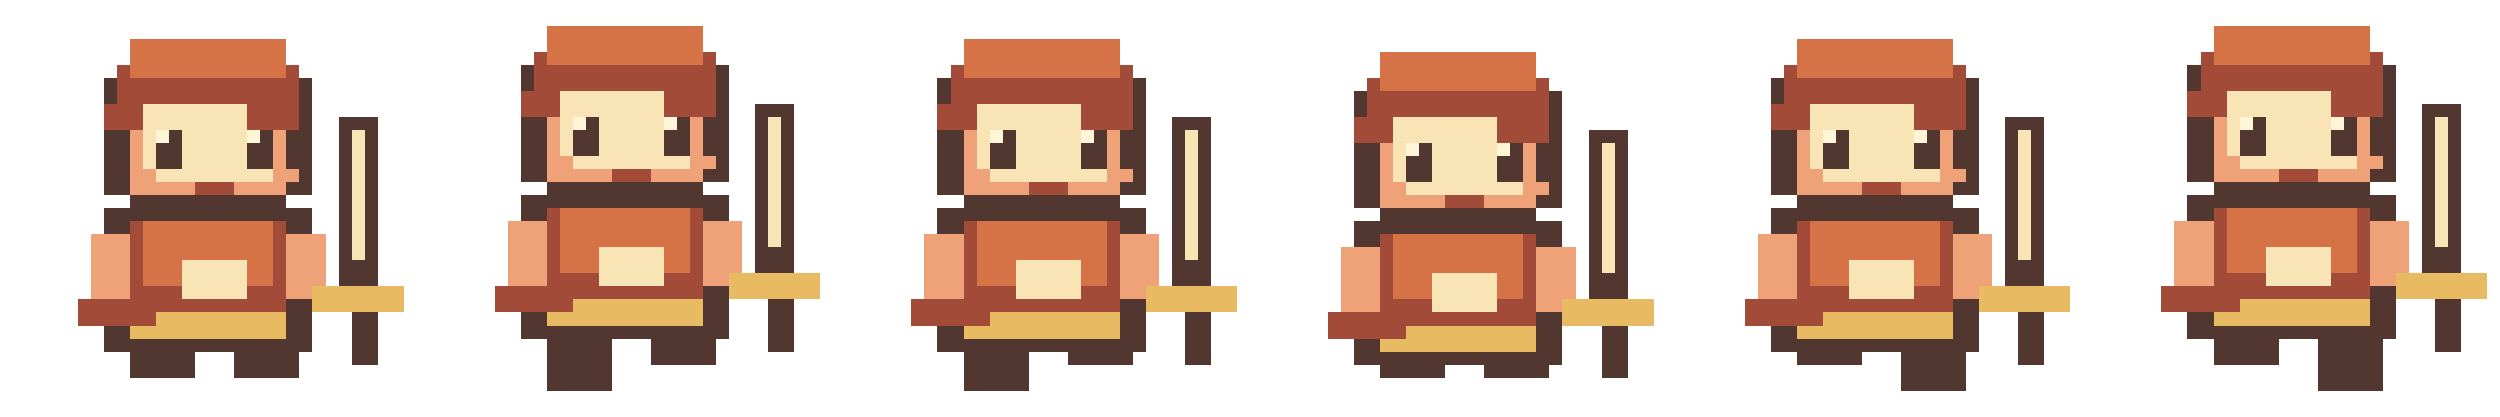
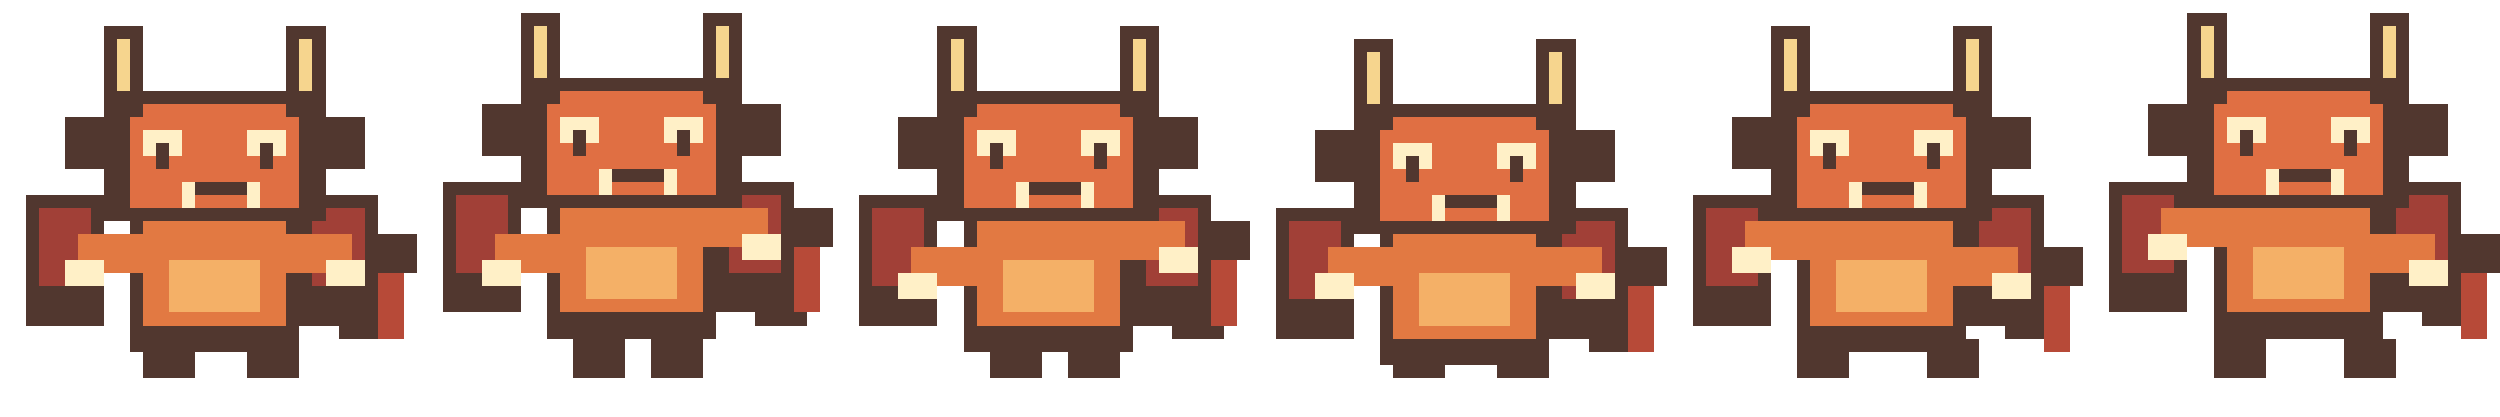
<svg xmlns="http://www.w3.org/2000/svg" width="192" height="32" viewBox="0 0 192 32" shape-rendering="crispEdges">
  <g transform="translate(0 0)">
-     <rect x="10" y="25" width="5" height="4" fill="#51372f" />
-     <rect x="18" y="25" width="5" height="4" fill="#51372f" />
-     <rect x="8" y="16" width="16" height="11" fill="#51372f" />
-     <rect x="7" y="18" width="18" height="6" fill="#51372f" />
-     <rect x="10" y="17" width="12" height="8" fill="#a34b39" />
-     <rect x="11" y="17" width="10" height="5" fill="#d57346" />
-     <rect x="10" y="24" width="12" height="2" fill="#e8ba61" />
-     <rect x="14" y="20" width="5" height="3" fill="#f9e4b5" />
-     <rect x="7" y="18" width="3" height="5" fill="#efa278" />
-     <rect x="22" y="18" width="3" height="5" fill="#efa278" />
-     <rect x="10" y="4" width="12" height="2" fill="#51372f" />
-     <rect x="8" y="6" width="16" height="9" fill="#51372f" />
-     <rect x="10" y="15" width="12" height="2" fill="#51372f" />
-     <rect x="10" y="7" width="12" height="8" fill="#efa278" />
-     <rect x="11" y="8" width="10" height="6" fill="#f9e4b5" />
-     <rect x="12" y="10" width="2" height="3" fill="#51372f" />
-     <rect x="19" y="10" width="2" height="3" fill="#51372f" />
-     <rect x="12" y="10" width="1" height="1" fill="#fff5d7" />
-     <rect x="19" y="10" width="1" height="1" fill="#fff5d7" />
-     <rect x="15" y="14" width="3" height="1" fill="#a34b39" />
-     <rect x="10" y="13" width="2" height="1" fill="#efa278" />
-     <rect x="21" y="13" width="2" height="1" fill="#efa278" />
-     <rect x="9" y="5" width="14" height="3" fill="#a34b39" />
-     <rect x="10" y="3" width="12" height="3" fill="#d57346" />
-     <rect x="8" y="8" width="3" height="2" fill="#a34b39" />
-     <rect x="19" y="6" width="4" height="4" fill="#a34b39" />
-     <rect x="26" y="9" width="3" height="14" fill="#51372f" />
-     <rect x="27" y="10" width="1" height="10" fill="#f9e4b5" />
-     <rect x="24" y="22" width="7" height="2" fill="#e8ba61" />
-     <rect x="27" y="24" width="2" height="4" fill="#51372f" />
-     <rect x="6" y="23" width="6" height="2" fill="#a34b39" />
+     <rect x="2" y="15" width="6" height="10" fill="#51372f" />
+     <rect x="3" y="16" width="4" height="6" fill="#a14037" />
+     <rect x="23" y="15" width="6" height="10" fill="#51372f" />
+     <rect x="24" y="16" width="4" height="6" fill="#a14037" />
+     <rect x="10" y="16" width="13" height="11" fill="#51372f" />
+     <rect x="11" y="17" width="11" height="8" fill="#e27942" />
+     <rect x="13" y="20" width="7" height="4" fill="#f4b067" />
+     <rect x="8" y="7" width="17" height="10" fill="#51372f" />
+     <rect x="10" y="8" width="13" height="8" fill="#e06f43" />
+     <rect x="5" y="9" width="5" height="4" fill="#51372f" />
+     <rect x="24" y="9" width="4" height="4" fill="#51372f" />
+     <rect x="8" y="2" width="3" height="7" fill="#51372f" />
+     <rect x="22" y="2" width="3" height="7" fill="#51372f" />
+     <rect x="9" y="3" width="1" height="4" fill="#f6d58e" />
+     <rect x="23" y="3" width="1" height="4" fill="#f6d58e" />
+     <rect x="11" y="10" width="3" height="2" fill="#fff0c7" />
+     <rect x="19" y="10" width="3" height="2" fill="#fff0c7" />
+     <rect x="12" y="11" width="1" height="2" fill="#51372f" />
+     <rect x="20" y="11" width="1" height="2" fill="#51372f" />
+     <rect x="14" y="14" width="6" height="1" fill="#51372f" />
+     <rect x="14" y="14" width="1" height="2" fill="#fff0c7" />
+     <rect x="19" y="14" width="1" height="2" fill="#fff0c7" />
+     <rect x="6" y="18" width="5" height="3" fill="#e27942" />
+     <rect x="22" y="18" width="5" height="3" fill="#e27942" />
+     <rect x="5" y="20" width="3" height="2" fill="#fff0c7" />
+     <rect x="25" y="20" width="3" height="2" fill="#fff0c7" />
+     <rect x="11" y="26" width="4" height="3" fill="#51372f" />
+     <rect x="19" y="26" width="4" height="3" fill="#51372f" />
+     <rect x="26" y="24" width="4" height="2" fill="#51372f" />
+     <rect x="29" y="20" width="2" height="6" fill="#b74a38" />
+     <rect x="28" y="18" width="4" height="3" fill="#51372f" />
  </g>
  <g transform="translate(32 0)">
-     <rect x="10" y="26" width="5" height="4" fill="#51372f" />
-     <rect x="18" y="24" width="5" height="4" fill="#51372f" />
-     <rect x="8" y="15" width="16" height="11" fill="#51372f" />
-     <rect x="7" y="17" width="18" height="6" fill="#51372f" />
-     <rect x="10" y="16" width="12" height="8" fill="#a34b39" />
-     <rect x="11" y="16" width="10" height="5" fill="#d57346" />
-     <rect x="10" y="23" width="12" height="2" fill="#e8ba61" />
-     <rect x="14" y="19" width="5" height="3" fill="#f9e4b5" />
-     <rect x="7" y="17" width="3" height="5" fill="#efa278" />
-     <rect x="22" y="17" width="3" height="5" fill="#efa278" />
-     <rect x="10" y="3" width="12" height="2" fill="#51372f" />
-     <rect x="8" y="5" width="16" height="9" fill="#51372f" />
-     <rect x="10" y="14" width="12" height="2" fill="#51372f" />
-     <rect x="10" y="6" width="12" height="8" fill="#efa278" />
-     <rect x="11" y="7" width="10" height="6" fill="#f9e4b5" />
-     <rect x="12" y="9" width="2" height="3" fill="#51372f" />
-     <rect x="19" y="9" width="2" height="3" fill="#51372f" />
-     <rect x="12" y="9" width="1" height="1" fill="#fff5d7" />
-     <rect x="19" y="9" width="1" height="1" fill="#fff5d7" />
-     <rect x="15" y="13" width="3" height="1" fill="#a34b39" />
-     <rect x="10" y="12" width="2" height="1" fill="#efa278" />
-     <rect x="21" y="12" width="2" height="1" fill="#efa278" />
-     <rect x="9" y="4" width="14" height="3" fill="#a34b39" />
-     <rect x="10" y="2" width="12" height="3" fill="#d57346" />
-     <rect x="8" y="7" width="3" height="2" fill="#a34b39" />
-     <rect x="19" y="5" width="4" height="4" fill="#a34b39" />
-     <rect x="26" y="8" width="3" height="14" fill="#51372f" />
-     <rect x="27" y="9" width="1" height="10" fill="#f9e4b5" />
-     <rect x="24" y="21" width="7" height="2" fill="#e8ba61" />
-     <rect x="27" y="23" width="2" height="4" fill="#51372f" />
-     <rect x="6" y="22" width="6" height="2" fill="#a34b39" />
+     <rect x="2" y="14" width="6" height="10" fill="#51372f" />
+     <rect x="3" y="15" width="4" height="6" fill="#a14037" />
+     <rect x="23" y="14" width="6" height="10" fill="#51372f" />
+     <rect x="24" y="15" width="4" height="6" fill="#a14037" />
+     <rect x="10" y="15" width="13" height="11" fill="#51372f" />
+     <rect x="11" y="16" width="11" height="8" fill="#e27942" />
+     <rect x="13" y="19" width="7" height="4" fill="#f4b067" />
+     <rect x="8" y="6" width="17" height="10" fill="#51372f" />
+     <rect x="10" y="7" width="13" height="8" fill="#e06f43" />
+     <rect x="5" y="8" width="5" height="4" fill="#51372f" />
+     <rect x="24" y="8" width="4" height="4" fill="#51372f" />
+     <rect x="8" y="1" width="3" height="7" fill="#51372f" />
+     <rect x="22" y="1" width="3" height="7" fill="#51372f" />
+     <rect x="9" y="2" width="1" height="4" fill="#f6d58e" />
+     <rect x="23" y="2" width="1" height="4" fill="#f6d58e" />
+     <rect x="11" y="9" width="3" height="2" fill="#fff0c7" />
+     <rect x="19" y="9" width="3" height="2" fill="#fff0c7" />
+     <rect x="12" y="10" width="1" height="2" fill="#51372f" />
+     <rect x="20" y="10" width="1" height="2" fill="#51372f" />
+     <rect x="14" y="13" width="6" height="1" fill="#51372f" />
+     <rect x="14" y="13" width="1" height="2" fill="#fff0c7" />
+     <rect x="19" y="13" width="1" height="2" fill="#fff0c7" />
+     <rect x="6" y="18" width="5" height="3" fill="#e27942" />
+     <rect x="22" y="16" width="5" height="3" fill="#e27942" />
+     <rect x="5" y="20" width="3" height="2" fill="#fff0c7" />
+     <rect x="25" y="18" width="3" height="2" fill="#fff0c7" />
+     <rect x="12" y="26" width="4" height="3" fill="#51372f" />
+     <rect x="18" y="26" width="4" height="3" fill="#51372f" />
+     <rect x="26" y="23" width="4" height="2" fill="#51372f" />
+     <rect x="29" y="18" width="2" height="6" fill="#b74a38" />
+     <rect x="28" y="16" width="4" height="3" fill="#51372f" />
  </g>
  <g transform="translate(64 0)">
-     <rect x="10" y="26" width="5" height="4" fill="#51372f" />
-     <rect x="18" y="24" width="5" height="4" fill="#51372f" />
-     <rect x="8" y="16" width="16" height="11" fill="#51372f" />
-     <rect x="7" y="18" width="18" height="6" fill="#51372f" />
-     <rect x="10" y="17" width="12" height="8" fill="#a34b39" />
-     <rect x="11" y="17" width="10" height="5" fill="#d57346" />
-     <rect x="10" y="24" width="12" height="2" fill="#e8ba61" />
-     <rect x="14" y="20" width="5" height="3" fill="#f9e4b5" />
-     <rect x="7" y="18" width="3" height="5" fill="#efa278" />
-     <rect x="22" y="18" width="3" height="5" fill="#efa278" />
-     <rect x="10" y="4" width="12" height="2" fill="#51372f" />
-     <rect x="8" y="6" width="16" height="9" fill="#51372f" />
-     <rect x="10" y="15" width="12" height="2" fill="#51372f" />
-     <rect x="10" y="7" width="12" height="8" fill="#efa278" />
-     <rect x="11" y="8" width="10" height="6" fill="#f9e4b5" />
-     <rect x="12" y="10" width="2" height="3" fill="#51372f" />
-     <rect x="19" y="10" width="2" height="3" fill="#51372f" />
-     <rect x="12" y="10" width="1" height="1" fill="#fff5d7" />
-     <rect x="19" y="10" width="1" height="1" fill="#fff5d7" />
-     <rect x="15" y="14" width="3" height="1" fill="#a34b39" />
-     <rect x="10" y="13" width="2" height="1" fill="#efa278" />
-     <rect x="21" y="13" width="2" height="1" fill="#efa278" />
-     <rect x="9" y="5" width="14" height="3" fill="#a34b39" />
-     <rect x="10" y="3" width="12" height="3" fill="#d57346" />
-     <rect x="8" y="8" width="3" height="2" fill="#a34b39" />
-     <rect x="19" y="6" width="4" height="4" fill="#a34b39" />
-     <rect x="26" y="9" width="3" height="14" fill="#51372f" />
-     <rect x="27" y="10" width="1" height="10" fill="#f9e4b5" />
-     <rect x="24" y="22" width="7" height="2" fill="#e8ba61" />
-     <rect x="27" y="24" width="2" height="4" fill="#51372f" />
-     <rect x="6" y="23" width="6" height="2" fill="#a34b39" />
+     <rect x="2" y="15" width="6" height="10" fill="#51372f" />
+     <rect x="3" y="16" width="4" height="6" fill="#a14037" />
+     <rect x="23" y="15" width="6" height="10" fill="#51372f" />
+     <rect x="24" y="16" width="4" height="6" fill="#a14037" />
+     <rect x="10" y="16" width="13" height="11" fill="#51372f" />
+     <rect x="11" y="17" width="11" height="8" fill="#e27942" />
+     <rect x="13" y="20" width="7" height="4" fill="#f4b067" />
+     <rect x="8" y="7" width="17" height="10" fill="#51372f" />
+     <rect x="10" y="8" width="13" height="8" fill="#e06f43" />
+     <rect x="5" y="9" width="5" height="4" fill="#51372f" />
+     <rect x="24" y="9" width="4" height="4" fill="#51372f" />
+     <rect x="8" y="2" width="3" height="7" fill="#51372f" />
+     <rect x="22" y="2" width="3" height="7" fill="#51372f" />
+     <rect x="9" y="3" width="1" height="4" fill="#f6d58e" />
+     <rect x="23" y="3" width="1" height="4" fill="#f6d58e" />
+     <rect x="11" y="10" width="3" height="2" fill="#fff0c7" />
+     <rect x="19" y="10" width="3" height="2" fill="#fff0c7" />
+     <rect x="12" y="11" width="1" height="2" fill="#51372f" />
+     <rect x="20" y="11" width="1" height="2" fill="#51372f" />
+     <rect x="14" y="14" width="6" height="1" fill="#51372f" />
+     <rect x="14" y="14" width="1" height="2" fill="#fff0c7" />
+     <rect x="19" y="14" width="1" height="2" fill="#fff0c7" />
+     <rect x="6" y="19" width="5" height="3" fill="#e27942" />
+     <rect x="22" y="17" width="5" height="3" fill="#e27942" />
+     <rect x="5" y="21" width="3" height="2" fill="#fff0c7" />
+     <rect x="25" y="19" width="3" height="2" fill="#fff0c7" />
+     <rect x="12" y="26" width="4" height="3" fill="#51372f" />
+     <rect x="18" y="26" width="4" height="3" fill="#51372f" />
+     <rect x="26" y="24" width="4" height="2" fill="#51372f" />
+     <rect x="29" y="19" width="2" height="6" fill="#b74a38" />
+     <rect x="28" y="17" width="4" height="3" fill="#51372f" />
  </g>
  <g transform="translate(96 0)">
-     <rect x="10" y="25" width="5" height="4" fill="#51372f" />
-     <rect x="18" y="25" width="5" height="4" fill="#51372f" />
-     <rect x="8" y="17" width="16" height="11" fill="#51372f" />
-     <rect x="7" y="19" width="18" height="6" fill="#51372f" />
-     <rect x="10" y="18" width="12" height="8" fill="#a34b39" />
-     <rect x="11" y="18" width="10" height="5" fill="#d57346" />
-     <rect x="10" y="25" width="12" height="2" fill="#e8ba61" />
-     <rect x="14" y="21" width="5" height="3" fill="#f9e4b5" />
-     <rect x="7" y="19" width="3" height="5" fill="#efa278" />
-     <rect x="22" y="19" width="3" height="5" fill="#efa278" />
-     <rect x="10" y="5" width="12" height="2" fill="#51372f" />
-     <rect x="8" y="7" width="16" height="9" fill="#51372f" />
-     <rect x="10" y="16" width="12" height="2" fill="#51372f" />
-     <rect x="10" y="8" width="12" height="8" fill="#efa278" />
-     <rect x="11" y="9" width="10" height="6" fill="#f9e4b5" />
-     <rect x="12" y="11" width="2" height="3" fill="#51372f" />
-     <rect x="19" y="11" width="2" height="3" fill="#51372f" />
-     <rect x="12" y="11" width="1" height="1" fill="#fff5d7" />
-     <rect x="19" y="11" width="1" height="1" fill="#fff5d7" />
-     <rect x="15" y="15" width="3" height="1" fill="#a34b39" />
-     <rect x="10" y="14" width="2" height="1" fill="#efa278" />
-     <rect x="21" y="14" width="2" height="1" fill="#efa278" />
-     <rect x="9" y="6" width="14" height="3" fill="#a34b39" />
-     <rect x="10" y="4" width="12" height="3" fill="#d57346" />
-     <rect x="8" y="9" width="3" height="2" fill="#a34b39" />
-     <rect x="19" y="7" width="4" height="4" fill="#a34b39" />
-     <rect x="26" y="10" width="3" height="14" fill="#51372f" />
-     <rect x="27" y="11" width="1" height="10" fill="#f9e4b5" />
-     <rect x="24" y="23" width="7" height="2" fill="#e8ba61" />
-     <rect x="27" y="25" width="2" height="4" fill="#51372f" />
-     <rect x="6" y="24" width="6" height="2" fill="#a34b39" />
+     <rect x="2" y="16" width="6" height="10" fill="#51372f" />
+     <rect x="3" y="17" width="4" height="6" fill="#a14037" />
+     <rect x="23" y="16" width="6" height="10" fill="#51372f" />
+     <rect x="24" y="17" width="4" height="6" fill="#a14037" />
+     <rect x="10" y="17" width="13" height="11" fill="#51372f" />
+     <rect x="11" y="18" width="11" height="8" fill="#e27942" />
+     <rect x="13" y="21" width="7" height="4" fill="#f4b067" />
+     <rect x="8" y="8" width="17" height="10" fill="#51372f" />
+     <rect x="10" y="9" width="13" height="8" fill="#e06f43" />
+     <rect x="5" y="10" width="5" height="4" fill="#51372f" />
+     <rect x="24" y="10" width="4" height="4" fill="#51372f" />
+     <rect x="8" y="3" width="3" height="7" fill="#51372f" />
+     <rect x="22" y="3" width="3" height="7" fill="#51372f" />
+     <rect x="9" y="4" width="1" height="4" fill="#f6d58e" />
+     <rect x="23" y="4" width="1" height="4" fill="#f6d58e" />
+     <rect x="11" y="11" width="3" height="2" fill="#fff0c7" />
+     <rect x="19" y="11" width="3" height="2" fill="#fff0c7" />
+     <rect x="12" y="12" width="1" height="2" fill="#51372f" />
+     <rect x="20" y="12" width="1" height="2" fill="#51372f" />
+     <rect x="14" y="15" width="6" height="1" fill="#51372f" />
+     <rect x="14" y="15" width="1" height="2" fill="#fff0c7" />
+     <rect x="19" y="15" width="1" height="2" fill="#fff0c7" />
+     <rect x="6" y="19" width="5" height="3" fill="#e27942" />
+     <rect x="22" y="19" width="5" height="3" fill="#e27942" />
+     <rect x="5" y="21" width="3" height="2" fill="#fff0c7" />
+     <rect x="25" y="21" width="3" height="2" fill="#fff0c7" />
+     <rect x="11" y="26" width="4" height="3" fill="#51372f" />
+     <rect x="19" y="26" width="4" height="3" fill="#51372f" />
+     <rect x="26" y="25" width="4" height="2" fill="#51372f" />
+     <rect x="29" y="21" width="2" height="6" fill="#b74a38" />
+     <rect x="28" y="19" width="4" height="3" fill="#51372f" />
  </g>
  <g transform="translate(128 0)">
-     <rect x="10" y="24" width="5" height="4" fill="#51372f" />
-     <rect x="18" y="26" width="5" height="4" fill="#51372f" />
-     <rect x="8" y="16" width="16" height="11" fill="#51372f" />
-     <rect x="7" y="18" width="18" height="6" fill="#51372f" />
-     <rect x="10" y="17" width="12" height="8" fill="#a34b39" />
-     <rect x="11" y="17" width="10" height="5" fill="#d57346" />
-     <rect x="10" y="24" width="12" height="2" fill="#e8ba61" />
-     <rect x="14" y="20" width="5" height="3" fill="#f9e4b5" />
-     <rect x="7" y="18" width="3" height="5" fill="#efa278" />
-     <rect x="22" y="18" width="3" height="5" fill="#efa278" />
-     <rect x="10" y="4" width="12" height="2" fill="#51372f" />
-     <rect x="8" y="6" width="16" height="9" fill="#51372f" />
-     <rect x="10" y="15" width="12" height="2" fill="#51372f" />
-     <rect x="10" y="7" width="12" height="8" fill="#efa278" />
-     <rect x="11" y="8" width="10" height="6" fill="#f9e4b5" />
-     <rect x="12" y="10" width="2" height="3" fill="#51372f" />
-     <rect x="19" y="10" width="2" height="3" fill="#51372f" />
-     <rect x="12" y="10" width="1" height="1" fill="#fff5d7" />
-     <rect x="19" y="10" width="1" height="1" fill="#fff5d7" />
-     <rect x="15" y="14" width="3" height="1" fill="#a34b39" />
-     <rect x="10" y="13" width="2" height="1" fill="#efa278" />
-     <rect x="21" y="13" width="2" height="1" fill="#efa278" />
-     <rect x="9" y="5" width="14" height="3" fill="#a34b39" />
-     <rect x="10" y="3" width="12" height="3" fill="#d57346" />
-     <rect x="8" y="8" width="3" height="2" fill="#a34b39" />
-     <rect x="19" y="6" width="4" height="4" fill="#a34b39" />
-     <rect x="26" y="9" width="3" height="14" fill="#51372f" />
-     <rect x="27" y="10" width="1" height="10" fill="#f9e4b5" />
-     <rect x="24" y="22" width="7" height="2" fill="#e8ba61" />
-     <rect x="27" y="24" width="2" height="4" fill="#51372f" />
-     <rect x="6" y="23" width="6" height="2" fill="#a34b39" />
+     <rect x="2" y="15" width="6" height="10" fill="#51372f" />
+     <rect x="3" y="16" width="4" height="6" fill="#a14037" />
+     <rect x="23" y="15" width="6" height="10" fill="#51372f" />
+     <rect x="24" y="16" width="4" height="6" fill="#a14037" />
+     <rect x="10" y="16" width="13" height="11" fill="#51372f" />
+     <rect x="11" y="17" width="11" height="8" fill="#e27942" />
+     <rect x="13" y="20" width="7" height="4" fill="#f4b067" />
+     <rect x="8" y="7" width="17" height="10" fill="#51372f" />
+     <rect x="10" y="8" width="13" height="8" fill="#e06f43" />
+     <rect x="5" y="9" width="5" height="4" fill="#51372f" />
+     <rect x="24" y="9" width="4" height="4" fill="#51372f" />
+     <rect x="8" y="2" width="3" height="7" fill="#51372f" />
+     <rect x="22" y="2" width="3" height="7" fill="#51372f" />
+     <rect x="9" y="3" width="1" height="4" fill="#f6d58e" />
+     <rect x="23" y="3" width="1" height="4" fill="#f6d58e" />
+     <rect x="11" y="10" width="3" height="2" fill="#fff0c7" />
+     <rect x="19" y="10" width="3" height="2" fill="#fff0c7" />
+     <rect x="12" y="11" width="1" height="2" fill="#51372f" />
+     <rect x="20" y="11" width="1" height="2" fill="#51372f" />
+     <rect x="14" y="14" width="6" height="1" fill="#51372f" />
+     <rect x="14" y="14" width="1" height="2" fill="#fff0c7" />
+     <rect x="19" y="14" width="1" height="2" fill="#fff0c7" />
+     <rect x="6" y="17" width="5" height="3" fill="#e27942" />
+     <rect x="22" y="19" width="5" height="3" fill="#e27942" />
+     <rect x="5" y="19" width="3" height="2" fill="#fff0c7" />
+     <rect x="25" y="21" width="3" height="2" fill="#fff0c7" />
+     <rect x="10" y="26" width="4" height="3" fill="#51372f" />
+     <rect x="20" y="26" width="4" height="3" fill="#51372f" />
+     <rect x="26" y="24" width="4" height="2" fill="#51372f" />
+     <rect x="29" y="21" width="2" height="6" fill="#b74a38" />
+     <rect x="28" y="19" width="4" height="3" fill="#51372f" />
  </g>
  <g transform="translate(160 0)">
-     <rect x="10" y="24" width="5" height="4" fill="#51372f" />
-     <rect x="18" y="26" width="5" height="4" fill="#51372f" />
-     <rect x="8" y="15" width="16" height="11" fill="#51372f" />
-     <rect x="7" y="17" width="18" height="6" fill="#51372f" />
-     <rect x="10" y="16" width="12" height="8" fill="#a34b39" />
-     <rect x="11" y="16" width="10" height="5" fill="#d57346" />
-     <rect x="10" y="23" width="12" height="2" fill="#e8ba61" />
-     <rect x="14" y="19" width="5" height="3" fill="#f9e4b5" />
-     <rect x="7" y="17" width="3" height="5" fill="#efa278" />
-     <rect x="22" y="17" width="3" height="5" fill="#efa278" />
-     <rect x="10" y="3" width="12" height="2" fill="#51372f" />
-     <rect x="8" y="5" width="16" height="9" fill="#51372f" />
-     <rect x="10" y="14" width="12" height="2" fill="#51372f" />
-     <rect x="10" y="6" width="12" height="8" fill="#efa278" />
-     <rect x="11" y="7" width="10" height="6" fill="#f9e4b5" />
-     <rect x="12" y="9" width="2" height="3" fill="#51372f" />
-     <rect x="19" y="9" width="2" height="3" fill="#51372f" />
-     <rect x="12" y="9" width="1" height="1" fill="#fff5d7" />
-     <rect x="19" y="9" width="1" height="1" fill="#fff5d7" />
-     <rect x="15" y="13" width="3" height="1" fill="#a34b39" />
-     <rect x="10" y="12" width="2" height="1" fill="#efa278" />
-     <rect x="21" y="12" width="2" height="1" fill="#efa278" />
-     <rect x="9" y="4" width="14" height="3" fill="#a34b39" />
-     <rect x="10" y="2" width="12" height="3" fill="#d57346" />
-     <rect x="8" y="7" width="3" height="2" fill="#a34b39" />
-     <rect x="19" y="5" width="4" height="4" fill="#a34b39" />
-     <rect x="26" y="8" width="3" height="14" fill="#51372f" />
-     <rect x="27" y="9" width="1" height="10" fill="#f9e4b5" />
-     <rect x="24" y="21" width="7" height="2" fill="#e8ba61" />
-     <rect x="27" y="23" width="2" height="4" fill="#51372f" />
-     <rect x="6" y="22" width="6" height="2" fill="#a34b39" />
+     <rect x="2" y="14" width="6" height="10" fill="#51372f" />
+     <rect x="3" y="15" width="4" height="6" fill="#a14037" />
+     <rect x="23" y="14" width="6" height="10" fill="#51372f" />
+     <rect x="24" y="15" width="4" height="6" fill="#a14037" />
+     <rect x="10" y="15" width="13" height="11" fill="#51372f" />
+     <rect x="11" y="16" width="11" height="8" fill="#e27942" />
+     <rect x="13" y="19" width="7" height="4" fill="#f4b067" />
+     <rect x="8" y="6" width="17" height="10" fill="#51372f" />
+     <rect x="10" y="7" width="13" height="8" fill="#e06f43" />
+     <rect x="5" y="8" width="5" height="4" fill="#51372f" />
+     <rect x="24" y="8" width="4" height="4" fill="#51372f" />
+     <rect x="8" y="1" width="3" height="7" fill="#51372f" />
+     <rect x="22" y="1" width="3" height="7" fill="#51372f" />
+     <rect x="9" y="2" width="1" height="4" fill="#f6d58e" />
+     <rect x="23" y="2" width="1" height="4" fill="#f6d58e" />
+     <rect x="11" y="9" width="3" height="2" fill="#fff0c7" />
+     <rect x="19" y="9" width="3" height="2" fill="#fff0c7" />
+     <rect x="12" y="10" width="1" height="2" fill="#51372f" />
+     <rect x="20" y="10" width="1" height="2" fill="#51372f" />
+     <rect x="14" y="13" width="6" height="1" fill="#51372f" />
+     <rect x="14" y="13" width="1" height="2" fill="#fff0c7" />
+     <rect x="19" y="13" width="1" height="2" fill="#fff0c7" />
+     <rect x="6" y="16" width="5" height="3" fill="#e27942" />
+     <rect x="22" y="18" width="5" height="3" fill="#e27942" />
+     <rect x="5" y="18" width="3" height="2" fill="#fff0c7" />
+     <rect x="25" y="20" width="3" height="2" fill="#fff0c7" />
+     <rect x="10" y="26" width="4" height="3" fill="#51372f" />
+     <rect x="20" y="26" width="4" height="3" fill="#51372f" />
+     <rect x="26" y="23" width="4" height="2" fill="#51372f" />
+     <rect x="29" y="20" width="2" height="6" fill="#b74a38" />
+     <rect x="28" y="18" width="4" height="3" fill="#51372f" />
  </g>
</svg>
